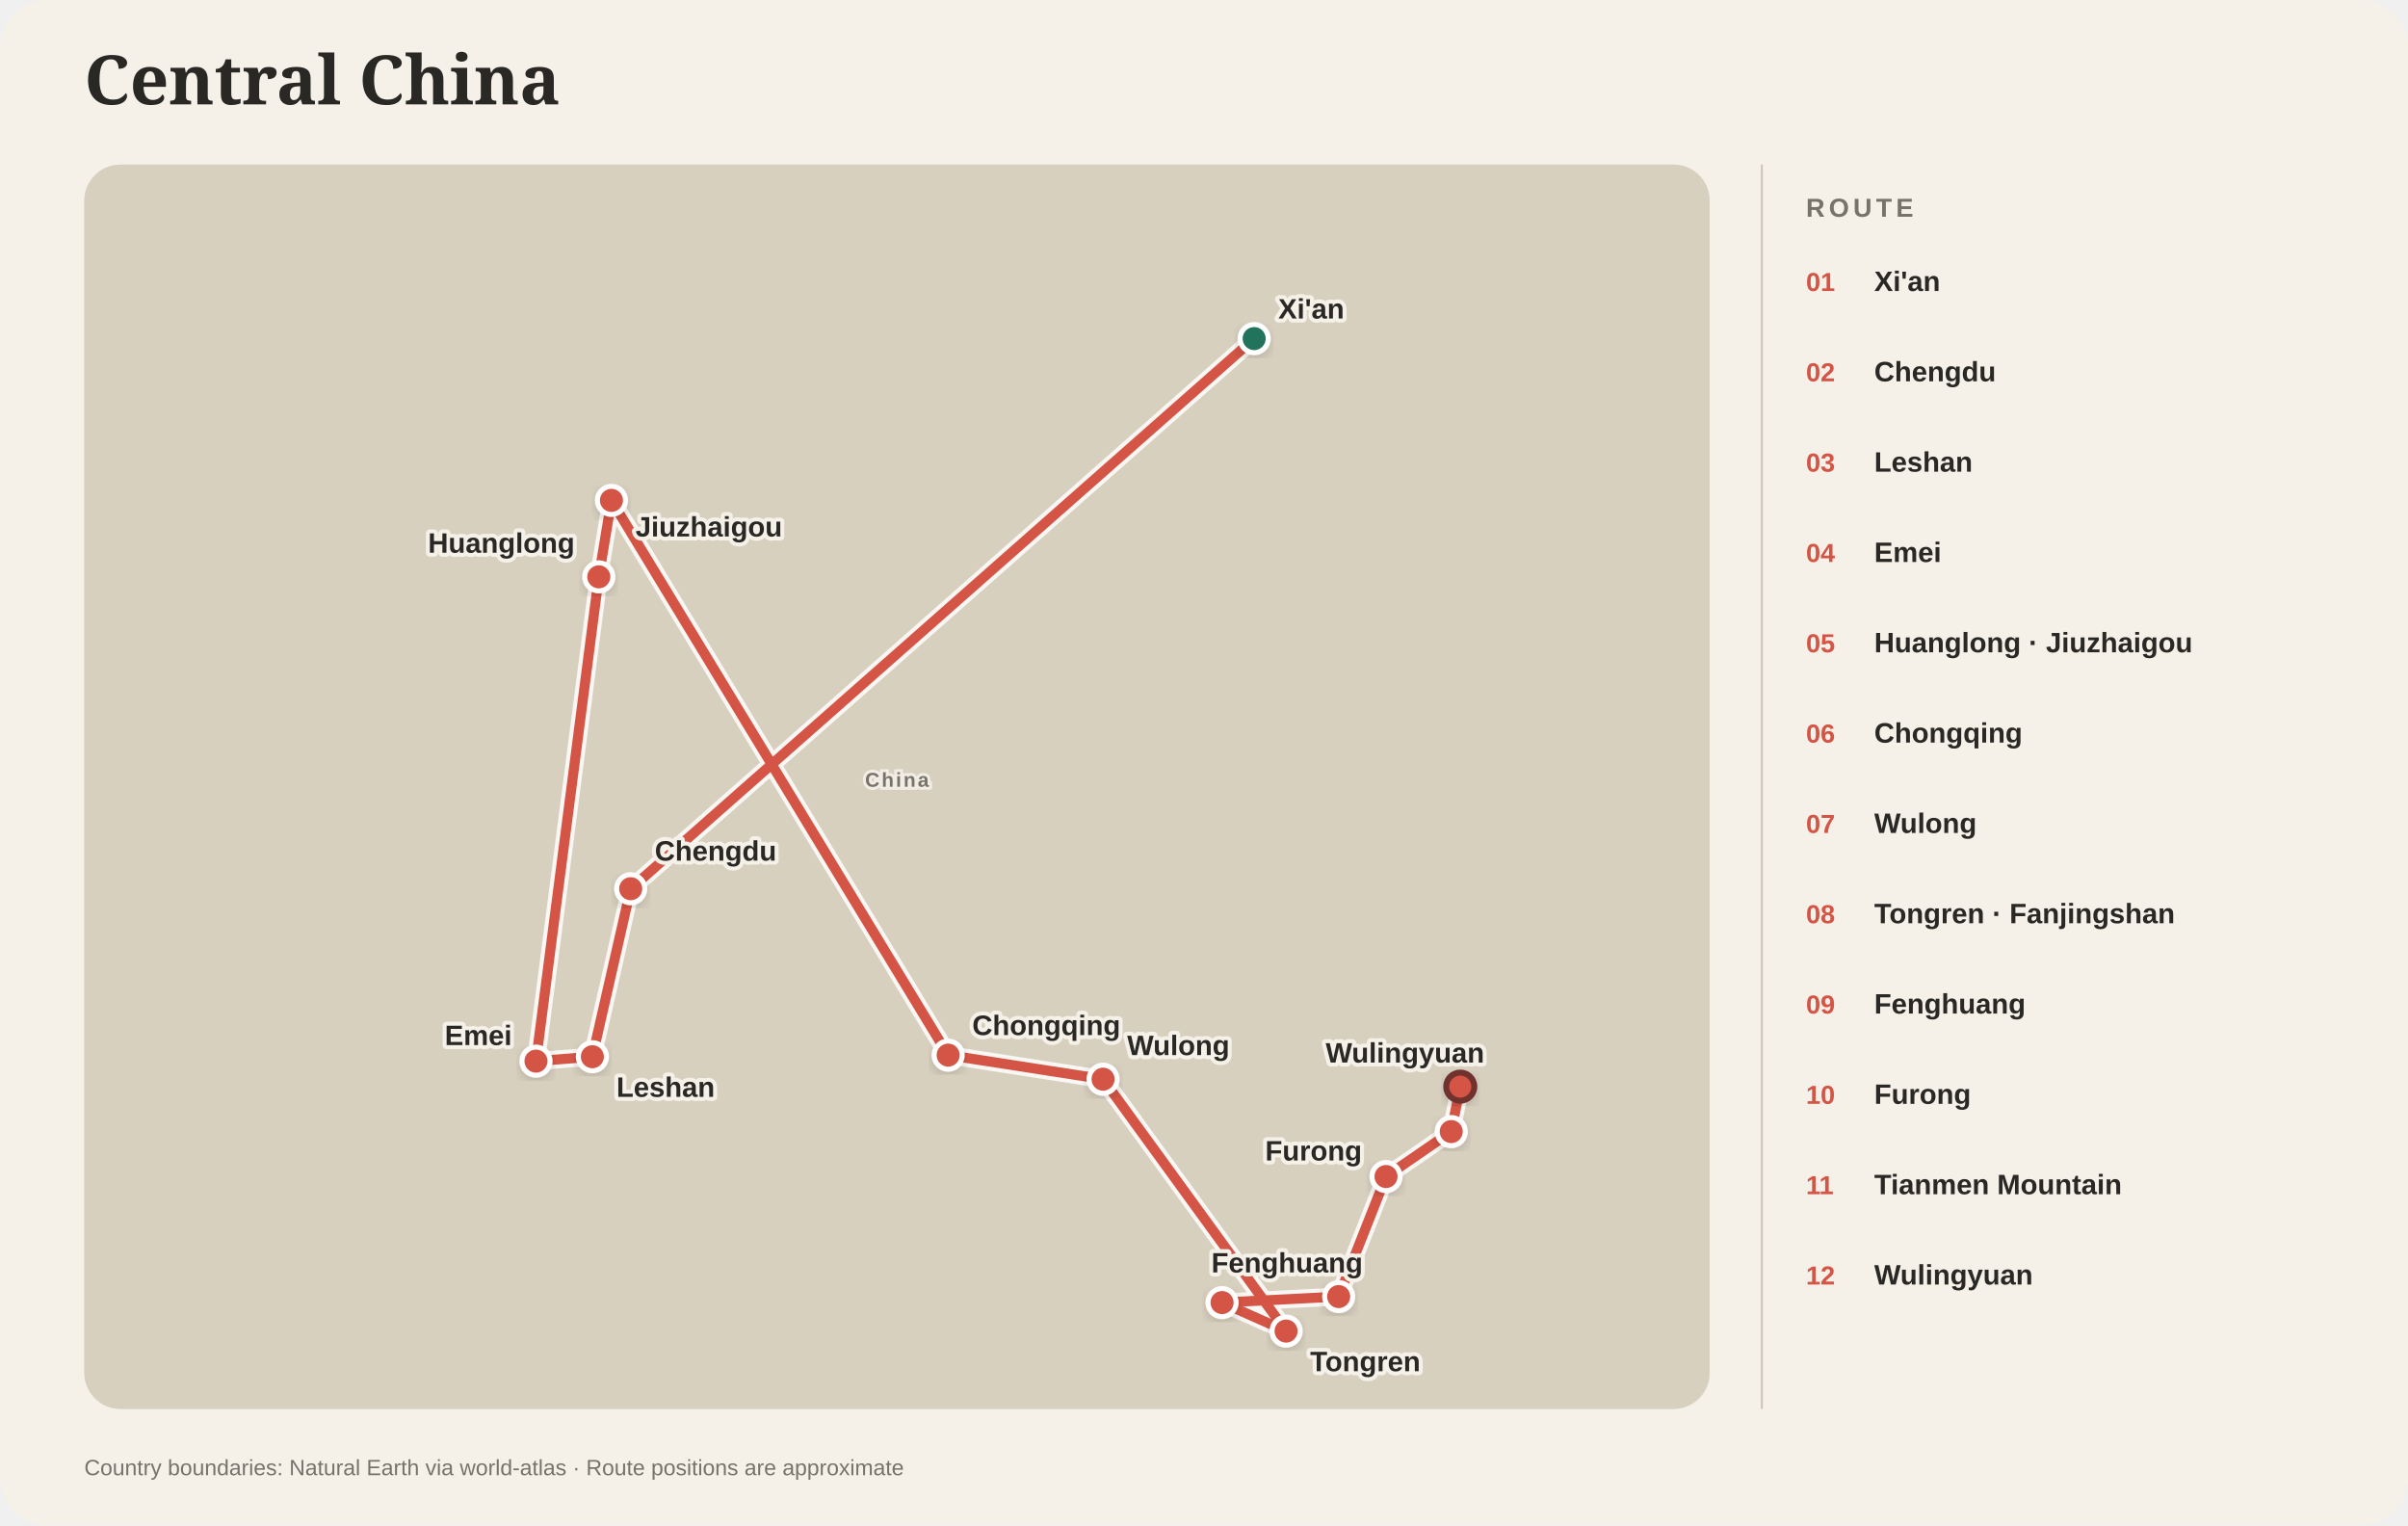
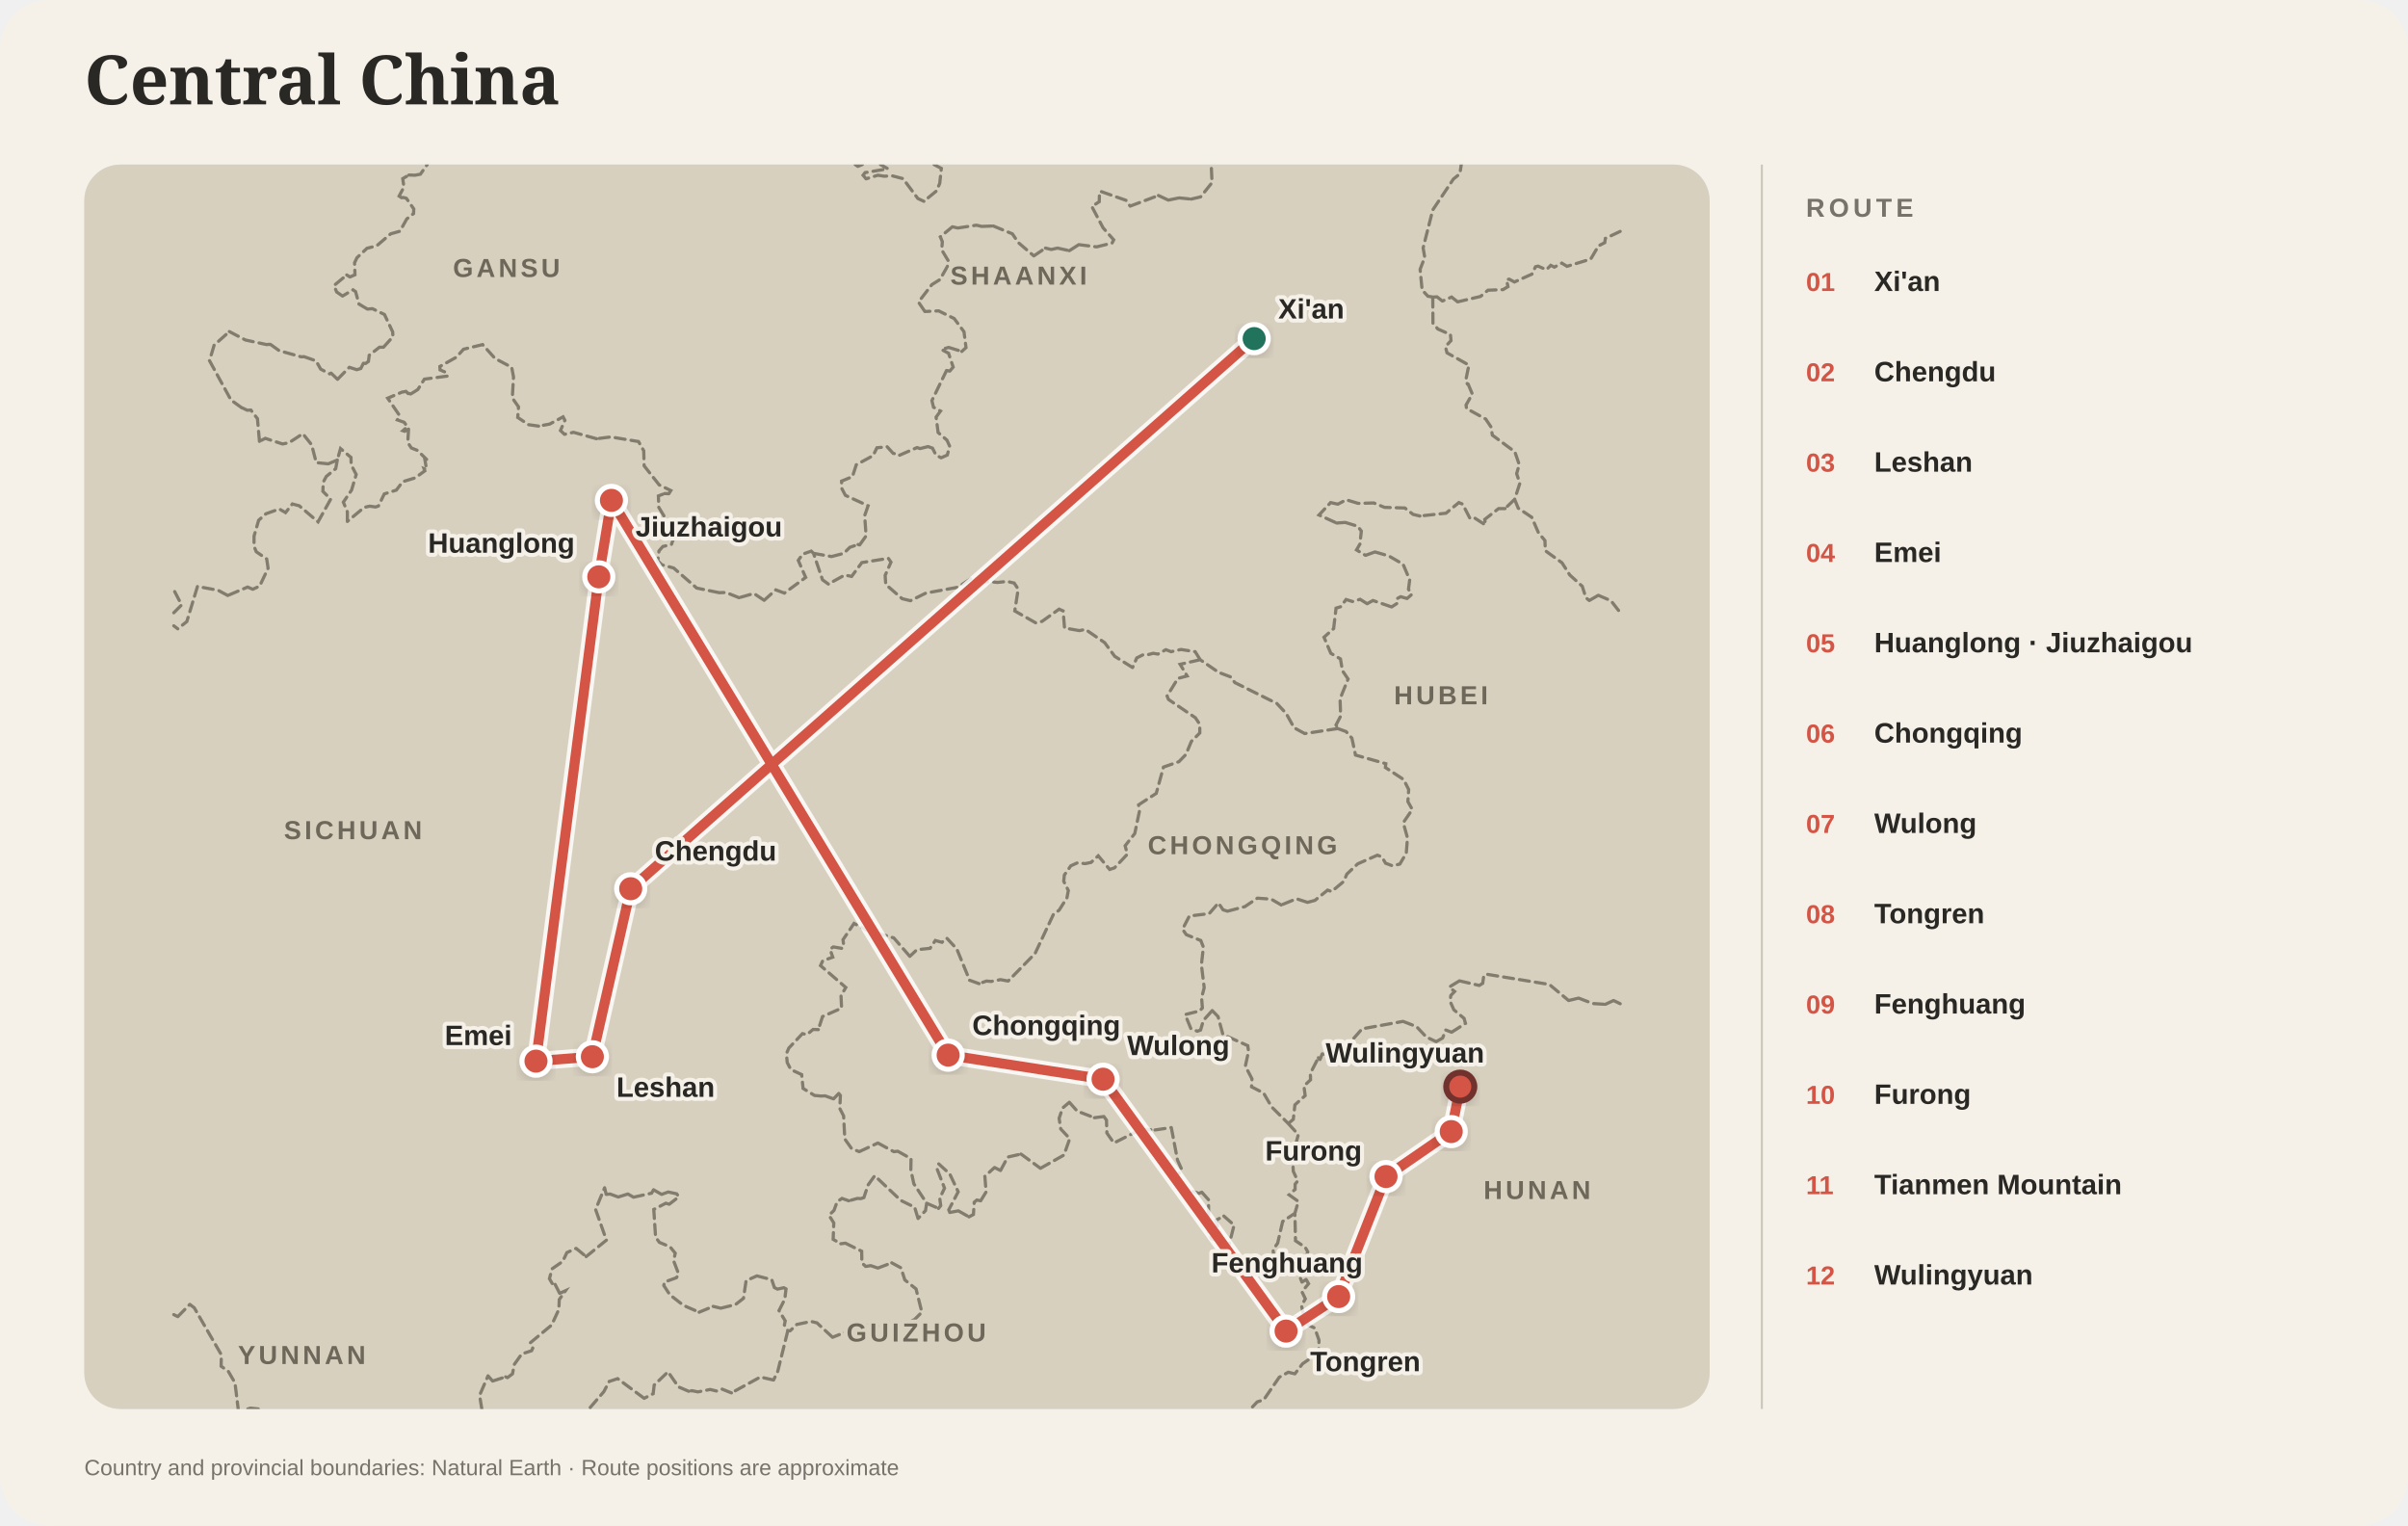
<svg xmlns="http://www.w3.org/2000/svg" viewBox="0 0 1200 760" role="img" aria-labelledby="title desc">
  <defs>
    <filter id="shadow" x="-20%" y="-20%" width="140%" height="140%">
      <feDropShadow dx="0" dy="2" stdDeviation="3" flood-opacity="0.16" />
    </filter>
    <clipPath id="map-clip">
      <rect x="42" y="82" width="810" height="620" rx="18" />
    </clipPath>
  </defs>
  <style>
+     .region-boundary{fill:none;stroke:#817c6e;stroke-width:1.6;stroke-dasharray:5 3;stroke-linecap:round;vector-effect:non-scaling-stroke}.region-label{font:600 13px Arial,sans-serif;fill:#6e685b;letter-spacing:1.6px;text-anchor:middle;paint-order:stroke;stroke:#d8d0bf;stroke-width:4px;stroke-linejoin:round}
    .background{fill:#f5f1e9}.map-frame{fill:#dce8ea}.country{stroke:#8b8a82;stroke-width:1.4;vector-effect:non-scaling-stroke}.context-country{fill:#eeeae1;stroke:#aaa79f}.route-country{fill:#d8d0bf;stroke:#74736d;stroke-width:1.7}.country-label{font:700 10px Arial,sans-serif;fill:#77736b;letter-spacing:1px;text-anchor:middle;paint-order:stroke;stroke:#f1ede5;stroke-width:3px}.route-halo{fill:none;stroke:#fff;stroke-width:9;stroke-linecap:round;stroke-linejoin:round;opacity:.82}.route{fill:none;stroke:#d45545;stroke-width:5;stroke-linecap:round;stroke-linejoin:round}.stop circle{fill:#d45545;stroke:#fff;stroke-width:2.5;filter:url(#shadow);transition:stroke-width .15s ease}.stop.start circle{fill:#24735c}.stop.end circle{stroke:#71312d;stroke-width:3}.stop text{font:700 10px Arial,sans-serif;fill:#fff;text-anchor:middle}.place-label{font:600 14px Arial,sans-serif;fill:#292824;paint-order:stroke;stroke:#f5f1e9;stroke-width:4;stroke-linejoin:round}.title{font:700 34px Georgia,serif;fill:#292824}.route-title{font:700 13px Arial,sans-serif;fill:#77736b;letter-spacing:2px}.summary-number{font:700 13px Arial,sans-serif;fill:#d45545}.summary-text{font:600 14px Arial,sans-serif;fill:#292824}.attribution{font:11px Arial,sans-serif;fill:#77736b}.divider{stroke:#cbc5b9;stroke-width:1}.stop-link{cursor:pointer;outline:none}.summary-text,.place-label{transition:fill .15s ease}.summary-stop:hover .summary-text,.summary-stop:focus-visible .summary-text,.summary-stop.is-linked-hover .summary-text,.place-label:hover,.place-label:focus-visible,.place-label.is-linked-hover{fill:#a83d35;text-decoration:underline}.stop:hover circle,.stop:focus-visible circle,.stop.is-linked-hover circle{stroke:#292824;stroke-width:4}.lightbox-map .divider,.lightbox-map .route-title,.lightbox-map .summary-stop{display:none}
  </style>
  <rect class="background" width="1200" height="760" rx="24" />
  <text class="title" x="42" y="52">Central China</text>
  <rect class="map-frame" x="42" y="82" width="810" height="620" rx="18" />
  <g clip-path="url(#map-clip)">
    <path class="country context-country" d="M62.0,1208.6 L25.5,1225.9 L-11.7,1258.3 L-56.7,1261.6 L-85.9,1342.4 L-112.7,1355.9 L-82.0,1421.5 L-41.3,1476.0 L-15.4,1525.3 L-38.6,1590.3 L-60.6,1604.1 L-45.5,1641.5 L-3.0,1700.9 L4.4,1742.7 L3.5,1777.3 L28.3,1845.5 L-6.6,1915.1 L-37.7,1991.9 L-43.9,1936.4 L-24.1,1879.2 L-45.7,1835.0 L-40.4,1753.5 L-66.4,1714.8 L-87.0,1625.5 L-98.5,1531.1 L-126.3,1469.2 L-168.3,1506.7 L-240.7,1560.0 L-276.5,1553.3 L-316.0,1535.8 L-293.9,1443.3 L-307.3,1373.2 L-357.3,1287.1 L-349.5,1260.2 L-387.0,1250.6 L-432.2,1189.8 L-436.3,1129.6 L-414.1,1141.0 L-412.7,1087.4 L-381.2,1069.7 L-388.1,1037.9 L-373.6,1012.5 L-371.1,935.1 L-321.3,952.2 L-292.8,890.6 L-289.6,854.2 L-254.4,791.5 L-256.3,748.8 L-173.8,697.2 L-128.1,710.7 L-133.4,664.7 L-111.1,651.0 L-115.7,622.7 L-78.5,617.2 L-57.2,661.2 L-29.4,679.0 L-27.5,736.1 L-30.1,797.7 L-90.5,860.0 L-98.1,948.7 L-30.8,936.3 L-15.6,1005.1 L24.8,1019.6 L6.2,1081.5 L53.5,1109.6 L81.3,1123.4 L127.9,1101.7 L130.0,1132.5 L75.6,1181.1 L62.0,1208.6 Z" />
    <path class="country route-country" d="M659.1,1374.5 L606.8,1351.4 L604.9,1287.0 L636.4,1253.2 L706.2,1232.3 L742.7,1234.0 L757.0,1262.6 L728.9,1295.5 L714.2,1338.6 L659.1,1374.5 Z M-1204.5,-429.7 L-1209.6,-472.3 L-1166.0,-491.8 L-1223.4,-621.5 L-1097.1,-651.3 L-1064.2,-667.9 L-1018.3,-801.7 L-891.7,-777.1 L-856.2,-810.9 L-853.2,-885.7 L-800.3,-892.8 L-751.7,-942.5 L-726.6,-948.7 L-709.9,-896.5 L-656.3,-856.9 L-565.4,-828.8 L-521.3,-768.7 L-545.9,-681.4 L-522.9,-649.1 L-447.1,-636.3 L-361.2,-625.8 L-284.1,-579.3 L-244.8,-570.9 L-215.6,-502.1 L-178.2,-457.8 L-107.9,-459.5 L23.9,-442.7 L108.6,-453.1 L171.6,-442.0 L266.0,-396.6 L343.1,-396.7 L371.4,-373.4 L445.8,-413.6 L548.7,-439.6 L644.4,-442.3 L718.8,-468.6 L764.8,-508.6 L809.3,-533.7 L799.0,-558.4 L778.6,-587.1 L812.1,-635.3 L847.9,-628.6 L913.6,-613.4 L977.2,-653.0 L1074.4,-681.9 L1121.2,-731.4 L1166.0,-752.6 L1258.8,-762.5 L1309.1,-754.1 L1316.0,-780.7 L1258.3,-832.9 L1207.1,-856.8 L1157.9,-829.1 L1095.0,-840.7 L1059.0,-831.4 L1042.4,-861.8 L1087.7,-936.4 L1118.7,-992.8 L1195.2,-964.6 L1285.2,-1011.8 L1284.5,-1044.7 L1342.1,-1123.9 L1377.7,-1147.8 L1376.8,-1189.0 L1341.9,-1206.9 L1394.5,-1244.0 L1473.7,-1257.4 L1558.5,-1259.5 L1653.8,-1237.2 L1709.8,-1209.8 L1749.3,-1134.4 L1773.2,-1102.3 L1795.5,-1056.4 L1819.1,-983.2 L1930.1,-959.3 L2005.6,-906.2 L2031.3,-836.0 L2128.5,-835.9 L2183.6,-865.4 L2289.0,-887.5 L2255.5,-820.2 L2230.9,-792.9 L2208.9,-711.1 L2166.1,-638.4 L2088.5,-651.6 L2033.9,-625.3 L2050.6,-561.3 L2041.4,-473.1 L2008.8,-471.0 L2009.3,-433.1 L1968.2,-477.1 L1942.7,-435.3 L1844.2,-403.1 L1854.3,-363.7 L1798.9,-366.5 L1768.8,-389.9 L1725.0,-336.9 L1654.7,-296.7 L1602.6,-248.8 L1513.5,-227.1 L1466.6,-192.1 L1397.7,-171.8 L1431.7,-206.4 L1418.4,-235.5 L1468.9,-285.7 L1435.1,-324.9 L1379.6,-298.5 L1307.5,-246.5 L1268.2,-198.3 L1205.7,-194.7 L1173.1,-159.9 L1206.9,-109.3 L1259.0,-97.1 L1261.1,-63.5 L1311.6,-41.7 L1383.0,-95.0 L1439.7,-65.9 L1480.8,-64.1 L1491.2,-24.9 L1400.9,-4.0 L1371.1,36.3 L1309.1,73.8 L1276.5,126.1 L1345.1,167.2 L1370.2,240.6 L1409.0,309.0 L1452.4,366.4 L1451.2,422.0 L1411.3,442.3 L1426.4,482.1 L1464.1,505.4 L1454.2,566.2 L1437.9,625.4 L1402.3,632.1 L1355.7,713.0 L1304.0,811.0 L1244.8,900.1 L1157.0,969.0 L1068.4,1032.0 L996.5,1040.6 L957.5,1073.7 L935.4,1049.4 L899.4,1086.6 L810.2,1124.0 L742.7,1135.4 L720.9,1214.3 L685.5,1218.7 L668.8,1164.5 L683.9,1135.7 L598.3,1111.8 L568.2,1123.9 L503.9,1104.4 L473.6,1074.1 L483.7,1031.1 L425.3,1017.4 L394.6,989.4 L340.4,1029.2 L278.1,1037.8 L227.4,1037.4 L193.2,1055.8 L160.1,1066.6 L169.7,1152.1 L135.7,1150.1 L130.0,1132.5 L127.9,1101.7 L81.3,1123.4 L53.5,1109.6 L6.2,1081.5 L24.8,1019.6 L-15.6,1005.1 L-30.8,936.3 L-98.1,948.7 L-90.5,860.0 L-30.1,797.7 L-27.5,736.1 L-29.4,679.0 L-57.2,661.2 L-78.5,617.2 L-115.7,622.7 L-184.6,611.5 L-163.0,580.1 L-192.9,533.7 L-238.4,565.2 L-291.9,546.9 L-365.6,594.4 L-423.5,649.9 L-474.9,659.3 L-502.9,639.2 L-536.7,637.4 L-582.2,620.1 L-616.6,639.0 L-658.9,694.5 L-664.2,635.8 L-703.2,651.4 L-777.6,644.2 L-849.7,627.0 L-901.4,594.3 L-951.0,579.5 L-972.4,543.6 L-1008.4,533.0 L-1072.7,484.3 L-1123.9,461.3 L-1150.3,479.1 L-1239.0,426.9 L-1301.7,379.6 L-1319.6,297.3 L-1273.7,307.3 L-1271.6,269.2 L-1297.1,230.9 L-1290.7,170.0 L-1359.1,82.5 L-1464.1,52.3 L-1482.9,-5.1 L-1530.0,-40.0 L-1541.4,-61.4 L-1551.1,-104.0 L-1548.8,-133.1 L-1587.6,-150.0 L-1608.5,-142.6 L-1624.6,-211.6 L-1606.4,-228.8 L-1615.4,-246.2 L-1554.3,-281.5 L-1510.2,-296.2 L-1442.7,-286.1 L-1418.6,-333.9 L-1336.8,-342.7 L-1314.1,-372.3 L-1213.5,-412.8 L-1204.5,-429.7 Z" />
-     <text class="country-label" x="447.0" y="392.0">China</text>
-     <path class="route-halo" d="M625.0,168.7 L314.3,442.8 L295.2,526.5 L267.1,528.7 L298.4,287.4 L304.7,249.3 L472.5,525.7 L549.7,537.7 L640.9,663.2 L609.0,649.0 L667.1,646.0 L690.7,586.2 L723.2,563.8 L727.7,541.4" />
-     <path class="route" d="M625.0,168.7 L314.3,442.8 L295.2,526.5 L267.1,528.7 L298.4,287.4 L304.7,249.3 L472.5,525.7 L549.7,537.7 L640.9,663.2 L609.0,649.0 L667.1,646.0 L690.7,586.2 L723.2,563.8 L727.7,541.4" />
+     <path class="region-boundary" d="M598.1,328.7 L588.1,331.0 L591.6,336.8 L587.0,338.0 L581.6,346.8 L582.3,348.5 L595.7,357.6 L597.9,360.9 L597.9,365.2 L593.7,369.4 L591.0,375.9 L587.5,379.5 L579.8,382.2 L576.2,395.3 L567.4,401.0 L567.8,404.3 L565.5,415.3 L560.7,421.4 L561.8,425.6 L555.4,432.4 L553.0,433.2 L547.3,426.4 L543.7,429.7 L540.8,430.3 L536.9,429.9 L533.6,431.4 L530.4,436.0 L530.1,439.1 L532.4,443.7 L531.7,447.3 L527.8,453.5 L525.0,455.5 L515.8,475.1 L502.4,488.8 M453.4,476.5 L445.4,467.3 L431.4,463.2 L425.6,460.1 L420.1,468.2 L420.5,471.4 L419.4,472.5 M487.9,490.1 L483.2,488.4 L476.8,472.8 L471.8,467.4 L469.4,469.5 L466.1,468.6 L463.5,472.5 L456.9,473.2 L453.4,476.5 M419.4,472.5 L415.3,471.8 L413.6,472.9 L415.0,476.9 L410.0,478.7 L408.9,481.1 L421.5,492.0 L419.1,496.1 L419.4,502.3 L409.9,506.5 L407.8,513.0 M502.4,488.8 L498.6,488.1 L493.9,489.0 L491.6,488.8 L487.9,490.1 M407.8,513.0 L405.2,512.9 L402.1,515.5 L399.9,515.0 L393.1,522.2 L391.9,525.0 L392.3,529.4 L394.1,532.9 L399.5,535.4 L400.2,542.3 L405.9,545.8 L409.2,546.1 M418.0,544.8 L418.8,545.8 L418.5,552.3 L420.4,556.0 L421.0,567.5 L424.4,572.3 L428.2,573.8 M415.4,547.5 L418.0,544.8 M411.2,546.0 L415.4,547.5 M409.2,546.1 L411.2,546.0 M437.5,569.5 L445.4,573.8 M428.2,573.8 L437.5,569.5 M447.4,573.6 L454.0,577.3 L453.9,582.9 L455.4,589.8 L461.8,599.5 M445.4,573.8 L447.4,573.6 M301.3,591.8 L302.1,595.1 M292.1,626.1 L302.2,617.9 L296.8,602.6 L301.3,591.8 M325.7,592.8 L329.7,595.1 M315.7,596.5 L324.7,594.5 L325.7,592.8 M333.0,593.9 L337.2,594.8 L338.3,596.3 L333.5,600.0 M329.7,595.1 L333.0,593.9 M312.9,594.9 L315.7,596.5 M308.1,596.4 L312.9,594.9 M304.0,594.9 L308.1,596.4 M302.1,595.1 L304.0,594.9 M333.5,600.0 L331.8,599.5 L325.8,602.6 L326.7,616.4 L328.6,619.0 L333.9,621.2 L336.5,624.4 L335.7,628.2 L338.2,634.8 L337.1,636.6 L331.1,638.8 L330.8,640.5 L333.8,645.1 L340.6,650.4 L348.4,653.8 M287.1,622.0 L292.1,626.1 M275.2,639.5 L273.8,637.1 L275.1,632.2 L280.4,628.5 L282.5,624.1 L287.1,622.0 M377.2,635.7 L384.6,637.6 L385.9,641.5 L387.4,642.3 M359.2,651.8 L366.5,650.0 L370.5,646.9 L371.8,638.1 L377.2,635.7 M278.9,644.4 L276.3,639.3 L275.2,639.5 M390.6,641.6 L391.7,642.2 L391.1,647.3 L388.2,653.0 L391.3,658.1 L390.9,660.2 L392.6,663.0 M387.4,642.3 L390.6,641.6 M252.9,686.4 L255.4,684.5 L256.3,679.8 L260.0,674.6 L264.9,673.0 L265.5,671.7 L264.2,669.1 L274.9,660.2 L278.5,652.4 L278.7,647.5 L281.8,643.1 L278.9,644.4 M94.6,649.9 L96.8,651.6 L110.3,675.0 L110.2,680.7 L113.8,683.3 L117.1,689.0 L118.7,702.0 M88.6,656.0 L94.6,649.9 M355.4,650.9 L359.2,651.8 M348.4,653.8 L355.4,650.9 M86.6,655.0 L88.6,656.0 M243.2,685.5 L245.5,688.1 M240.1,702.0 L239.0,695.2 L243.2,685.5 M252.0,686.0 L252.9,686.4 M245.5,688.1 L252.0,686.0 M124.8,701.6 L128.7,702.0 M123.5,702.0 L124.8,701.6 M532.9,549.2 L536.8,553.6 L545.4,556.9 M518.5,582.1 L530.2,575.5 L533.1,567.3 L528.6,562.5 L527.8,557.2 L529.5,552.1 L532.9,549.2 M550.1,556.3 L551.4,558.1 L551.6,564.5 L554.1,568.1 L556.3,568.9 M545.4,556.9 L550.1,556.3 M583.7,561.8 L586.8,578.0 L589.0,582.9 L585.5,587.0 L586.1,590.8 L597.5,594.6 M575.6,563.0 L583.7,561.8 M568.5,562.7 L575.6,563.0 M556.3,568.9 L568.5,562.7 M508.8,575.0 L518.5,582.1 M498.6,583.2 L502.2,576.5 L508.8,575.0 M467.8,579.9 L473.3,584.9 L477.5,593.8 L472.8,602.8 L473.3,604.1 M467.7,602.1 L468.8,600.7 L468.3,597.0 L470.7,592.0 L467.0,582.5 L467.8,579.9 M495.6,581.7 L498.6,583.2 M488.7,598.3 L491.4,593.9 L490.8,586.1 L495.6,581.7 M598.9,594.0 L602.3,597.8 L602.2,614.3 L603.8,617.2 L607.0,618.0 M597.5,594.6 L598.9,594.0 M486.8,597.9 L488.7,598.3 M482.9,606.3 L485.1,605.1 L485.5,599.0 L486.8,597.9 M461.8,599.5 L467.7,602.1 M477.6,603.3 L482.9,606.3 M473.3,604.1 L477.6,603.3 M633.9,627.9 L634.9,626.5 L634.4,622.7 L636.7,619.4 L639.2,608.6 L645.3,604.5 M609.9,605.9 L615.0,610.4 L611.5,624.1 L612.4,626.2 M607.0,618.0 L608.5,616.6 L605.9,608.0 L609.9,605.9 M614.6,624.9 L619.9,626.6 M612.4,626.2 L614.6,624.9 M622.3,626.1 L626.4,627.5 M619.9,626.6 L622.3,626.1 M630.2,626.4 L633.9,627.9 M628.2,627.5 L630.2,626.4 M627.3,627.4 L628.2,627.5 M626.4,627.5 L627.3,627.4 M392.6,663.0 L387.6,683.2 L385.5,687.6 M343.2,693.2 L338.1,691.0 L332.9,683.5 L326.0,690.1 L325.5,694.4 L321.0,696.7 M385.5,687.6 L378.9,686.1 L364.5,694.0 M321.0,696.7 L307.8,686.9 L303.6,688.3 L300.9,693.4 L293.5,702.0 M364.5,694.0 L359.8,692.1 L357.2,693.1 L353.9,692.3 L347.8,693.5 L344.8,692.9 L343.2,693.2 M457.5,607.1 L455.8,601.5 L448.9,598.1 L435.9,585.8 L432.6,590.4 L430.5,596.7 L429.0,597.2 M423.0,598.3 L419.6,597.1 L417.2,598.7 L415.6,603.1 L413.1,605.5 L415.5,609.3 L415.2,617.5 L419.0,619.7 M429.0,597.2 L427.3,597.1 L423.0,598.3 M461.8,599.5 L461.2,603.2 L457.5,607.1 M421.3,619.4 L429.4,623.4 L429.5,629.2 L431.4,631.0 M419.0,619.7 L421.3,619.4 M444.4,629.2 L449.0,631.7 L450.9,637.7 L456.5,642.2 L459.4,653.8 L455.7,657.5 L450.6,659.6 M437.5,631.8 L444.4,629.2 M433.9,630.6 L437.5,631.8 M431.4,631.0 L433.9,630.6 M450.6,659.6 L444.0,658.1 L439.9,660.4 L433.6,661.0 M414.9,666.3 L407.1,659.1 L404.2,658.4 L397.1,659.9 L393.7,663.1 M433.6,661.0 L432.0,660.5 L425.9,663.4 M393.7,663.1 L392.6,663.0 M425.9,663.4 L422.9,663.1 L414.9,666.3 M642.0,559.8 L647.0,565.3 L644.1,576.3 L644.5,583.6 L646.7,588.4 L645.4,590.0 L645.4,592.6 L642.4,595.3 L647.0,598.6 L645.3,604.5 L645.6,618.2 L650.4,621.4 L651.7,623.7 L647.7,636.0 L648.8,638.8 M650.9,637.5 L652.1,639.6 L648.8,643.6 L650.5,647.1 L648.6,650.6 L650.2,657.7 L651.7,660.1 L655.2,661.7 L657.3,667.7 L657.2,672.0 L655.5,675.1 L649.1,679.5 L645.3,684.5 M648.8,638.8 L650.9,637.5 M645.3,684.5 L642.0,683.7 L637.5,686.2 L629.8,697.4 L626.5,698.5 L623.2,702.0 M268.4,212.3 L263.4,211.6 L258.0,208.0 L258.4,202.7 L255.3,198.3 L255.9,187.8 L255.0,183.0 L246.7,178.6 L240.5,171.7 L231.0,174.0 L227.4,178.0 L219.2,182.6 L219.3,184.3 L222.8,185.8 L222.8,187.4 L211.5,188.9 L208.2,194.1 L204.7,196.3 M203.4,196.1 L202.3,195.0 L200.9,195.3 L200.5,195.3 L193.2,198.4 L199.1,207.0 L198.0,209.2 L201.4,210.4 L203.0,212.6 L200.8,214.6 L201.7,214.9 M204.7,196.3 L203.7,196.0 L203.4,196.1 M281.3,216.4 L279.3,214.5 L281.5,209.4 L280.6,207.7 L273.9,211.3 L268.4,212.3 M203.6,213.8 L203.2,220.5 L205.0,223.2 L208.0,224.4 L212.6,228.9 M201.7,214.9 L203.6,213.8 M297.3,218.6 L285.8,215.4 L281.3,216.4 M333.3,246.0 L334.3,244.4 L328.5,241.6 L321.0,232.1 L320.8,224.6 L318.2,220.0 L304.4,217.7 L297.3,218.6 M173.1,259.8 L173.1,255.0 L171.1,250.2 L175.2,244.2 L177.5,236.4 L175.0,231.6 L174.9,227.9 L169.7,223.5 L168.1,229.2 M212.6,228.9 L211.6,228.3 L212.6,234.0 L211.3,233.5 L211.7,234.6 L206.9,238.1 L200.7,240.0 L197.5,244.2 L191.5,246.1 L188.6,252.1 L187.2,252.6 M331.2,245.9 L333.3,246.0 M358.4,295.3 L347.2,293.0 L335.7,283.0 L329.8,281.4 L327.8,279.4 L328.4,274.5 L330.3,272.3 L334.6,271.3 L336.4,266.2 L328.3,252.8 L328.1,247.1 L331.2,245.9 M187.2,252.6 L184.2,252.2 L181.5,252.8 L173.1,259.8 M405.4,275.7 L404.3,274.6 L400.0,276.1 L397.8,279.2 L401.5,287.7 L390.9,295.5 L386.6,293.9 L380.8,299.1 M368.3,297.8 L361.8,295.2 L358.4,295.3 M380.8,299.1 L375.7,295.7 L368.3,297.8 M427.5,82.9 L426.2,82.0 M465.5,82.0 L469.1,83.9 L468.3,91.4 L466.6,95.2 L460.4,100.3 M431.6,89.1 L430.1,87.3 L431.1,86.0 L442.5,84.1 L438.8,82.0 M429.7,82.0 L427.5,82.9 M440.6,87.8 L437.5,87.3 L431.6,89.1 M460.4,100.3 L457.4,98.9 L450.0,89.0 L444.6,87.6 L440.6,87.8 M650.2,365.5 L644.9,362.6 L640.9,355.4 L636.3,350.5 L615.4,340.1 L613.1,337.2 L607.3,335.0 L598.1,328.7 M666.7,363.0 L650.2,365.5 M412.8,291.0 L409.9,288.9 L405.4,275.7 M453.7,299.3 L449.6,298.3 L441.4,291.2 L441.1,286.7 L444.0,280.1 L442.7,278.2 L429.5,280.3 L424.4,287.2 L421.0,286.5 L412.8,291.0 M491.2,289.9 L484.5,287.9 L477.3,292.6 L461.4,295.5 L453.7,299.3 M516.1,310.3 L505.7,304.4 L507.4,293.5 L505.4,290.5 L501.9,289.7 L497.0,290.2 L493.4,289.8 L491.2,289.9 M537.9,314.2 L530.5,312.9 L529.8,304.4 L527.8,303.5 L519.3,309.6 L516.1,310.3 M564.4,332.6 L555.5,327.0 L550.5,320.2 L540.9,313.6 L537.9,314.2 M598.1,328.7 L595.6,324.7 L588.5,323.6 L583.6,324.7 L581.0,323.7 L577.0,325.9 L574.7,325.5 L572.4,326.1 L570.1,326.0 L566.5,327.8 L564.4,332.6 M593.6,99.2 L598.3,98.1 L604.0,91.0 L603.6,82.0 M548.9,95.5 L561.1,99.8 L563.2,102.7 M546.5,123.0 L554.2,121.1 L555.0,119.5 L549.7,113.5 L544.1,102.9 L547.8,100.5 L547.9,96.5 L548.9,95.5 M577.3,97.4 L582.2,99.7 M563.2,102.7 L577.3,97.4 M587.6,98.6 L593.6,99.2 M582.2,99.7 L587.6,98.6 M486.6,112.2 L489.2,112.8 M477.3,113.6 L486.6,112.2 M495.0,112.6 L504.5,116.5 L507.5,120.9 L515.2,127.5 M489.2,112.8 L495.0,112.6 M474.6,113.0 L477.3,113.6 M460.9,155.2 L457.7,150.5 L464.4,141.8 L468.4,139.3 L472.1,132.8 L472.6,130.0 L469.3,124.5 L469.6,120.4 L468.6,118.0 L474.6,113.0 M537.6,121.9 L546.5,123.0 M532.9,124.9 L537.6,121.9 M521.0,123.6 L523.9,124.3 M515.2,127.5 L521.0,123.6 M527.0,123.6 L532.9,124.9 M523.9,124.3 L527.0,123.6 M479.3,175.1 L481.4,173.2 L480.4,165.3 L475.5,158.7 L467.8,154.9 L460.9,155.2 M472.8,173.1 L479.3,175.1 M473.3,184.9 L475.0,182.9 L472.7,176.0 L469.1,174.1 L472.8,173.1 M471.7,184.6 L473.3,184.9 M469.0,228.1 L472.1,226.7 L473.2,222.2 L471.9,219.3 L467.5,215.5 L466.5,207.8 L468.7,204.8 L465.2,202.9 L464.4,199.6 L471.7,184.6 M462.5,222.5 L464.7,223.3 L466.4,226.7 L469.0,228.1 M458.5,223.5 L462.5,222.5 M442.1,222.6 L445.0,225.8 L448.3,226.8 M428.4,271.5 L431.6,267.0 L430.9,256.9 L432.6,252.0 L421.3,246.8 L419.4,243.2 L419.4,239.7 L424.8,237.5 L426.7,231.6 L435.1,227.0 L437.0,223.1 L442.1,222.6 M457.0,223.0 L458.5,223.5 M448.3,226.8 L457.0,223.0 M427.6,271.3 L428.4,271.5 M414.4,277.3 L420.5,275.7 L423.5,272.7 L427.6,271.3 M405.4,275.7 L414.4,277.3 M168.1,229.2 L167.3,233.5 L162.6,237.4 L161.1,240.2 L160.9,244.8 L164.8,248.7 L158.5,260.0 L149.1,252.0 L145.7,251.1 L142.3,255.4 L139.2,253.6 L132.5,256.0 L128.9,259.2 L126.6,267.1 L126.6,272.2 L127.7,274.9 L132.9,278.5 L133.6,283.1 L129.4,292.0 L126.0,293.6 M88.6,313.3 L86.6,311.8 M86.6,305.3 L90.5,301.4 L86.6,293.9 M113.5,296.7 L108.7,294.1 L98.4,292.2 L93.1,309.7 L88.6,313.3 M126.0,293.6 L123.4,292.5 L113.5,296.7 M206.8,87.3 L209.5,86.8 L212.9,82.0 M203.8,87.2 L206.8,87.3 M200.1,98.5 L198.9,97.7 L201.3,93.2 L200.7,89.0 L203.8,87.2 M174.4,138.0 L176.9,136.9 L176.7,130.9 L177.9,128.4 L182.9,123.7 L187.7,122.5 L194.7,116.5 L199.3,115.2 L202.7,109.1 L206.1,106.4 L206.2,104.1 L202.5,98.8 L201.1,98.4 L200.1,98.5 M172.8,137.0 L174.4,138.0 M170.7,147.5 L167.8,145.5 L166.4,142.3 L172.8,137.0 M183.1,154.0 L178.9,151.5 L177.2,145.3 L175.9,144.4 L170.7,147.5 M191.1,173.0 L195.8,167.8 L195.7,165.4 L191.6,156.7 L185.6,153.8 L183.1,154.0 M114.3,165.2 L122.3,169.4 L132.9,171.7 M120.5,203.2 L115.1,199.3 L104.4,179.7 L106.7,172.0 L114.3,165.2 M133.4,171.6 L134.0,171.6 M132.9,171.7 L133.4,171.6 M134.8,171.6 L139.1,174.7 L150.1,177.8 M134.0,171.6 L134.8,171.6 M189.1,173.0 L191.1,173.0 M182.2,181.1 L183.6,180.1 L184.0,177.0 L189.1,173.0 M151.5,177.7 L157.5,179.8 L159.8,183.9 L164.3,186.3 M150.1,177.8 L151.5,177.7 M181.1,181.0 L182.2,181.1 M177.8,184.2 L179.8,183.6 L181.1,181.0 M174.1,183.0 L177.8,184.2 M168.2,189.0 L174.1,183.0 M165.0,185.9 L168.2,189.0 M164.3,186.3 L165.0,185.9 M123.2,204.4 L120.7,203.2 L120.5,203.2 M129.3,219.9 L128.3,208.6 L125.0,204.3 L123.2,204.4 M163.6,231.1 L157.6,230.5 L155.3,221.6 L150.9,216.1 L144.0,220.6 L140.8,221.2 L132.2,218.4 L129.3,219.9 M168.1,229.2 L163.6,231.1 M714.0,148.0 L711.6,147.6 L708.7,144.5 L707.7,134.2 L710.0,128.2 L709.2,123.5 L714.0,104.6 L724.3,89.2 L727.5,86.6 L728.2,82.0 M714.0,148.0 L714.0,148.0 M714.0,148.0 L714.1,161.0 L716.5,163.9 L722.8,166.7 L723.1,169.7 L720.3,172.7 L721.1,175.8 L732.0,181.9 L730.4,189.7 L731.3,191.4 M731.6,191.3 L733.7,196.3 L730.6,201.8 L730.8,203.5 L740.4,208.8 L743.0,212.7 L743.7,216.8 L754.9,225.1 L757.1,231.5 L755.8,236.0 L757.4,240.8 L754.8,248.8 M731.3,191.4 L731.6,191.3 M807.4,115.3 L800.0,118.8 L799.7,120.9 L796.6,122.5 L792.7,129.1 L780.9,132.7 L778.3,131.1 L774.6,133.1 L772.8,132.2 L770.6,134.4 L766.5,132.6 L765.2,132.9 L763.4,136.6 L754.7,140.5 L752.1,139.1 L750.7,139.3 L751.5,142.8 L749.0,144.3 L741.5,144.6 L737.8,147.7 L726.4,150.4 M718.8,150.0 L716.1,147.9 L714.0,148.0 M726.4,150.4 L723.4,148.0 L718.8,150.0 M666.7,363.0 L670.8,364.5 L673.7,367.8 L675.5,376.2 L690.6,380.5 L690.4,382.4 L699.5,388.4 L702.0,393.4 L701.6,399.4 L703.8,403.3 L699.3,409.9 L701.4,417.5 L700.8,425.1 L697.6,430.5 L694.0,431.4 L690.5,430.1 L688.6,426.9 L686.4,426.1 L676.6,430.4 L671.2,435.5 L669.6,439.2 L663.6,444.2 L661.6,443.5 L655.3,448.6 L651.6,449.6 M638.5,450.9 L633.5,448.0 L626.6,447.5 L620.4,451.7 L611.7,454.0 M651.6,449.6 L646.1,447.8 L638.5,450.9 M611.7,454.0 L609.5,453.3 L607.2,449.9 L602.6,455.2 L592.7,456.4 L589.3,463.0 L591.2,465.7 L598.4,468.6 L599.7,471.9 L598.7,480.7 L600.1,492.1 L598.8,497.1 L599.2,502.2 L597.8,503.7 L590.6,505.5 L593.5,512.6 L596.7,513.8 M604.1,503.5 L607.0,506.5 L609.4,515.4 L621.8,521.0 L622.2,523.8 L620.6,531.2 L623.9,537.5 L623.7,541.5 L629.7,544.6 L633.7,551.5 L642.0,559.8 M596.7,513.8 L598.3,513.2 L599.7,508.4 L604.1,503.5 M741.4,485.5 L772.1,490.5 L781.7,498.5 M737.2,491.0 L738.9,489.9 L739.4,486.3 L741.4,485.5 M727.3,488.7 L737.2,491.0 M723.4,514.3 L730.3,509.9 L729.6,507.4 L724.5,503.1 L722.6,498.8 L723.0,496.0 L724.9,494.0 L722.2,491.8 L727.3,488.7 M786.7,497.3 L793.7,500.0 L800.0,500.4 M781.7,498.5 L786.7,497.3 M804.1,498.5 L807.4,500.1 M800.0,500.4 L804.1,498.5 M699.2,508.9 L705.9,511.5 L710.8,516.7 L715.7,519.0 M670.6,523.1 L672.9,522.4 L673.5,518.6 L678.8,512.6 L699.2,508.9 M720.5,513.2 L723.4,514.3 M715.7,519.0 L718.9,517.2 L720.5,513.2 M667.8,521.3 L670.6,523.1 M660.9,525.2 L662.9,523.0 L667.8,521.3 M660.3,525.0 L660.9,525.2 M659.7,525.2 L660.3,525.0 M658.9,525.1 L659.7,525.2 M657.8,527.9 L658.9,525.1 M657.0,527.0 L657.8,527.9 M642.0,559.8 L644.5,557.7 L645.3,550.5 L650.4,545.9 L649.8,541.1 L653.1,538.0 L653.0,534.8 L657.0,527.0 M754.8,248.8 L750.0,253.4 M676.8,250.8 L670.9,249.0 L666.7,251.2 M732.4,258.0 L728.9,251.2 L727.0,250.4 L720.6,255.7 L707.6,257.1 M666.7,251.2 L663.1,250.4 L657.3,256.6 L666.1,260.6 M707.6,257.1 L704.2,256.3 L700.1,253.1 L690.0,252.8 L684.6,250.6 L676.8,250.8 M750.0,253.4 L746.8,253.4 L739.9,258.8 L740.3,261.6 L734.1,257.6 L732.4,258.0 M670.4,260.3 L676.6,262.2 L678.4,264.6 L677.7,271.1 L676.0,274.0 L680.5,276.7 M666.1,260.6 L670.4,260.3 M685.2,275.0 L692.1,277.0 L699.2,281.1 L702.5,288.9 L701.9,293.6 L703.5,296.2 L701.2,298.2 M680.5,276.7 L685.2,275.0 M701.2,298.2 L698.0,297.3 L696.5,298.1 L696.6,300.4 L693.5,302.4 M681.3,300.8 L677.8,298.6 L674.0,299.7 L670.8,298.7 L668.1,302.3 L665.8,303.0 L664.6,313.2 L659.8,317.5 L663.2,325.5 L668.0,328.3 L669.0,334.2 L671.8,338.3 L667.8,348.2 L668.1,356.8 L665.8,361.2 L666.7,363.0 M693.5,302.4 L684.2,299.2 L681.3,300.8 M754.8,248.8 L756.6,253.2 L763.3,257.7 L766.7,265.5 L769.9,269.3 L770.1,274.4 L778.4,280.4 L782.3,286.5 L788.5,292.1 L790.3,297.8 L792.0,299.2 M796.5,296.6 L802.8,299.3 L807.4,305.2 M792.0,299.2 L796.5,296.6" />
+     <text class="region-label" x="507.6" y="141.8">SHAANXI</text>
+     <text class="region-label" x="175.9" y="418.1">SICHUAN</text>
+     <text class="region-label" x="619.2" y="425.6">CHONGQING</text>
+     <text class="region-label" x="456.6" y="668.4">GUIZHOU</text>
+     <text class="region-label" x="766.0" y="597.4">HUNAN</text>
+     <text class="region-label" x="252.4" y="138.0">GANSU</text>
+     <text class="region-label" x="718.1" y="350.9">HUBEI</text>
+     <text class="region-label" x="150.4" y="679.6">YUNNAN</text>
+     <path class="route-halo" d="M625.0,168.7 L314.3,442.8 L295.2,526.5 L267.1,528.7 L298.4,287.4 L304.7,249.3 L472.5,525.7 L549.7,537.7 L640.9,663.2 L667.1,646.0 L690.7,586.2 L723.2,563.8 L727.7,541.4" />
+     <path class="route" d="M625.0,168.7 L314.3,442.8 L295.2,526.5 L267.1,528.7 L298.4,287.4 L304.7,249.3 L472.5,525.7 L549.7,537.7 L640.9,663.2 L667.1,646.0 L690.7,586.2 L723.2,563.8 L727.7,541.4" />
    <g class="stop stop-link start" data-section="0" data-stop-name="Xi'an" transform="translate(625.0 168.7)">
      <circle r="7" />
    </g>
    <g class="stop stop-link" data-section="1" data-stop-name="Chengdu" transform="translate(314.3 442.8)">
      <circle r="7" />
    </g>
    <g class="stop stop-link" data-section="2" data-stop-name="Leshan" transform="translate(295.2 526.5)">
      <circle r="7" />
    </g>
    <g class="stop stop-link" data-section="3" data-stop-name="Emei" transform="translate(267.1 528.7)">
      <circle r="7" />
    </g>
    <g class="stop stop-link" data-section="4" data-stop-name="Huanglong" transform="translate(298.4 287.4)">
      <circle r="7" />
    </g>
    <g class="stop stop-link" data-section="4" data-stop-name="Jiuzhaigou" transform="translate(304.7 249.3)">
      <circle r="7" />
    </g>
    <g class="stop stop-link" data-section="5" data-stop-name="Chongqing" transform="translate(472.5 525.7)">
      <circle r="7" />
    </g>
    <g class="stop stop-link" data-section="6" data-stop-name="Wulong" transform="translate(549.7 537.7)">
      <circle r="7" />
    </g>
    <g class="stop stop-link" data-section="7" data-stop-name="Tongren" transform="translate(640.9 663.2)">
-       <circle r="7" />
-     </g>
-     <g class="stop stop-link" data-section="7" data-stop-name="Fanjingshan" transform="translate(609.0 649.0)">
      <circle r="7" />
    </g>
    <g class="stop stop-link" data-section="8" data-stop-name="Fenghuang" transform="translate(667.1 646.0)">
      <circle r="7" />
    </g>
    <g class="stop stop-link" data-section="9" data-stop-name="Furong" transform="translate(690.7 586.2)">
      <circle r="7" />
    </g>
    <g class="stop stop-link" data-section="10" data-stop-name="Tianmen Mountain" transform="translate(723.2 563.8)">
      <circle r="7" />
    </g>
    <g class="stop stop-link end" data-section="11" data-stop-name="Wulingyuan" transform="translate(727.7 541.4)">
      <circle r="7" />
    </g>
    <text class="place-label stop-link" data-section="0" data-stop-name="Xi'an" x="637.0" y="158.7" text-anchor="start">Xi'an</text>
    <text class="place-label stop-link" data-section="1" data-stop-name="Chengdu" x="326.3" y="428.8" text-anchor="start">Chengdu</text>
    <text class="place-label stop-link" data-section="2" data-stop-name="Leshan" x="307.2" y="546.5" text-anchor="start">Leshan</text>
    <text class="place-label stop-link" data-section="3" data-stop-name="Emei" x="255.1" y="520.7" text-anchor="end">Emei</text>
    <text class="place-label stop-link" data-section="4" data-stop-name="Huanglong" x="286.4" y="275.4" text-anchor="end">Huanglong</text>
    <text class="place-label stop-link" data-section="4" data-stop-name="Jiuzhaigou" x="316.7" y="267.3" text-anchor="start">Jiuzhaigou</text>
    <text class="place-label stop-link" data-section="5" data-stop-name="Chongqing" x="484.5" y="515.7" text-anchor="start">Chongqing</text>
    <text class="place-label stop-link" data-section="6" data-stop-name="Wulong" x="561.7" y="525.7" text-anchor="start">Wulong</text>
    <text class="place-label stop-link" data-section="7" data-stop-name="Tongren" x="652.9" y="683.2" text-anchor="start">Tongren</text>
    <text class="place-label stop-link" data-section="8" data-stop-name="Fenghuang" x="679.1" y="634.0" text-anchor="end">Fenghuang</text>
    <text class="place-label stop-link" data-section="9" data-stop-name="Furong" x="678.7" y="578.2" text-anchor="end">Furong</text>
    <text class="place-label stop-link" data-section="11" data-stop-name="Wulingyuan" x="739.7" y="529.4" text-anchor="end">Wulingyuan</text>
  </g>
  <line class="divider" x1="878" y1="82" x2="878" y2="702" />
  <text class="route-title" x="900" y="108">ROUTE</text>
  <g class="summary-stop stop-link" data-section="0" data-stop-name="Xi'an" transform="translate(900 145.0)">
    <text class="summary-number" x="0" y="0">01</text>
    <text class="summary-text" x="34" y="0">
      <tspan x="34" dy="0">Xi'an</tspan>
    </text>
  </g>
  <g class="summary-stop stop-link" data-section="1" data-stop-name="Chengdu" transform="translate(900 190.0)">
    <text class="summary-number" x="0" y="0">02</text>
    <text class="summary-text" x="34" y="0">
      <tspan x="34" dy="0">Chengdu</tspan>
    </text>
  </g>
  <g class="summary-stop stop-link" data-section="2" data-stop-name="Leshan" transform="translate(900 235.0)">
    <text class="summary-number" x="0" y="0">03</text>
    <text class="summary-text" x="34" y="0">
      <tspan x="34" dy="0">Leshan</tspan>
    </text>
  </g>
  <g class="summary-stop stop-link" data-section="3" data-stop-name="Emei" transform="translate(900 280.0)">
    <text class="summary-number" x="0" y="0">04</text>
    <text class="summary-text" x="34" y="0">
      <tspan x="34" dy="0">Emei</tspan>
    </text>
  </g>
  <g class="summary-stop stop-link" data-section="4" data-stop-name="Huanglong · Jiuzhaigou" transform="translate(900 325.0)">
    <text class="summary-number" x="0" y="0">05</text>
    <text class="summary-text" x="34" y="0">
      <tspan x="34" dy="0">Huanglong · Jiuzhaigou</tspan>
    </text>
  </g>
  <g class="summary-stop stop-link" data-section="5" data-stop-name="Chongqing" transform="translate(900 370.0)">
    <text class="summary-number" x="0" y="0">06</text>
    <text class="summary-text" x="34" y="0">
      <tspan x="34" dy="0">Chongqing</tspan>
    </text>
  </g>
  <g class="summary-stop stop-link" data-section="6" data-stop-name="Wulong" transform="translate(900 415.0)">
    <text class="summary-number" x="0" y="0">07</text>
    <text class="summary-text" x="34" y="0">
      <tspan x="34" dy="0">Wulong</tspan>
    </text>
  </g>
-   <g class="summary-stop stop-link" data-section="7" data-stop-name="Tongren · Fanjingshan" transform="translate(900 460.0)">
+   <g class="summary-stop stop-link" data-section="7" data-stop-name="Tongren" transform="translate(900 460.0)">
    <text class="summary-number" x="0" y="0">08</text>
    <text class="summary-text" x="34" y="0">
-       <tspan x="34" dy="0">Tongren · Fanjingshan</tspan>
+       <tspan x="34" dy="0">Tongren</tspan>
    </text>
  </g>
  <g class="summary-stop stop-link" data-section="8" data-stop-name="Fenghuang" transform="translate(900 505.0)">
    <text class="summary-number" x="0" y="0">09</text>
    <text class="summary-text" x="34" y="0">
      <tspan x="34" dy="0">Fenghuang</tspan>
    </text>
  </g>
  <g class="summary-stop stop-link" data-section="9" data-stop-name="Furong" transform="translate(900 550.0)">
    <text class="summary-number" x="0" y="0">10</text>
    <text class="summary-text" x="34" y="0">
      <tspan x="34" dy="0">Furong</tspan>
    </text>
  </g>
  <g class="summary-stop stop-link" data-section="10" data-stop-name="Tianmen Mountain" transform="translate(900 595.0)">
    <text class="summary-number" x="0" y="0">11</text>
    <text class="summary-text" x="34" y="0">
      <tspan x="34" dy="0">Tianmen Mountain</tspan>
    </text>
  </g>
  <g class="summary-stop stop-link" data-section="11" data-stop-name="Wulingyuan" transform="translate(900 640.0)">
    <text class="summary-number" x="0" y="0">12</text>
    <text class="summary-text" x="34" y="0">
      <tspan x="34" dy="0">Wulingyuan</tspan>
    </text>
  </g>
-   <text class="attribution" x="42" y="735">Country boundaries: Natural Earth via world-atlas · Route positions are approximate</text>
+   <text class="attribution" x="42" y="735">Country and provincial boundaries: Natural Earth · Route positions are approximate</text>
</svg>
